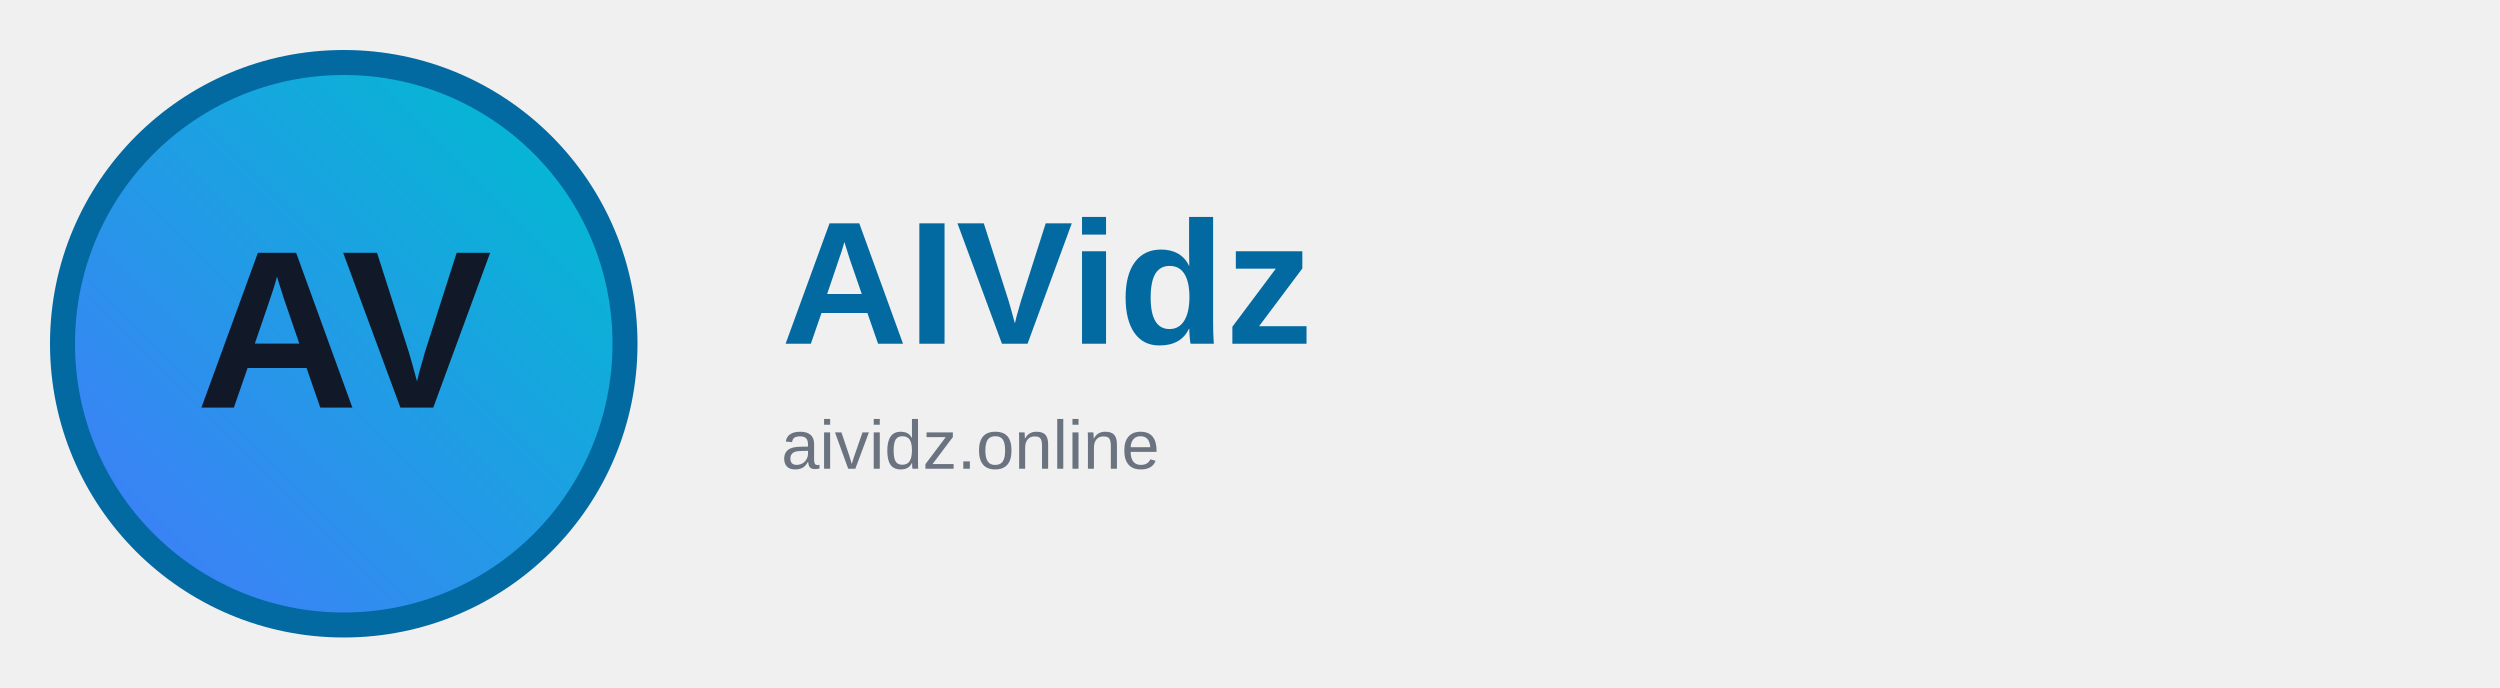
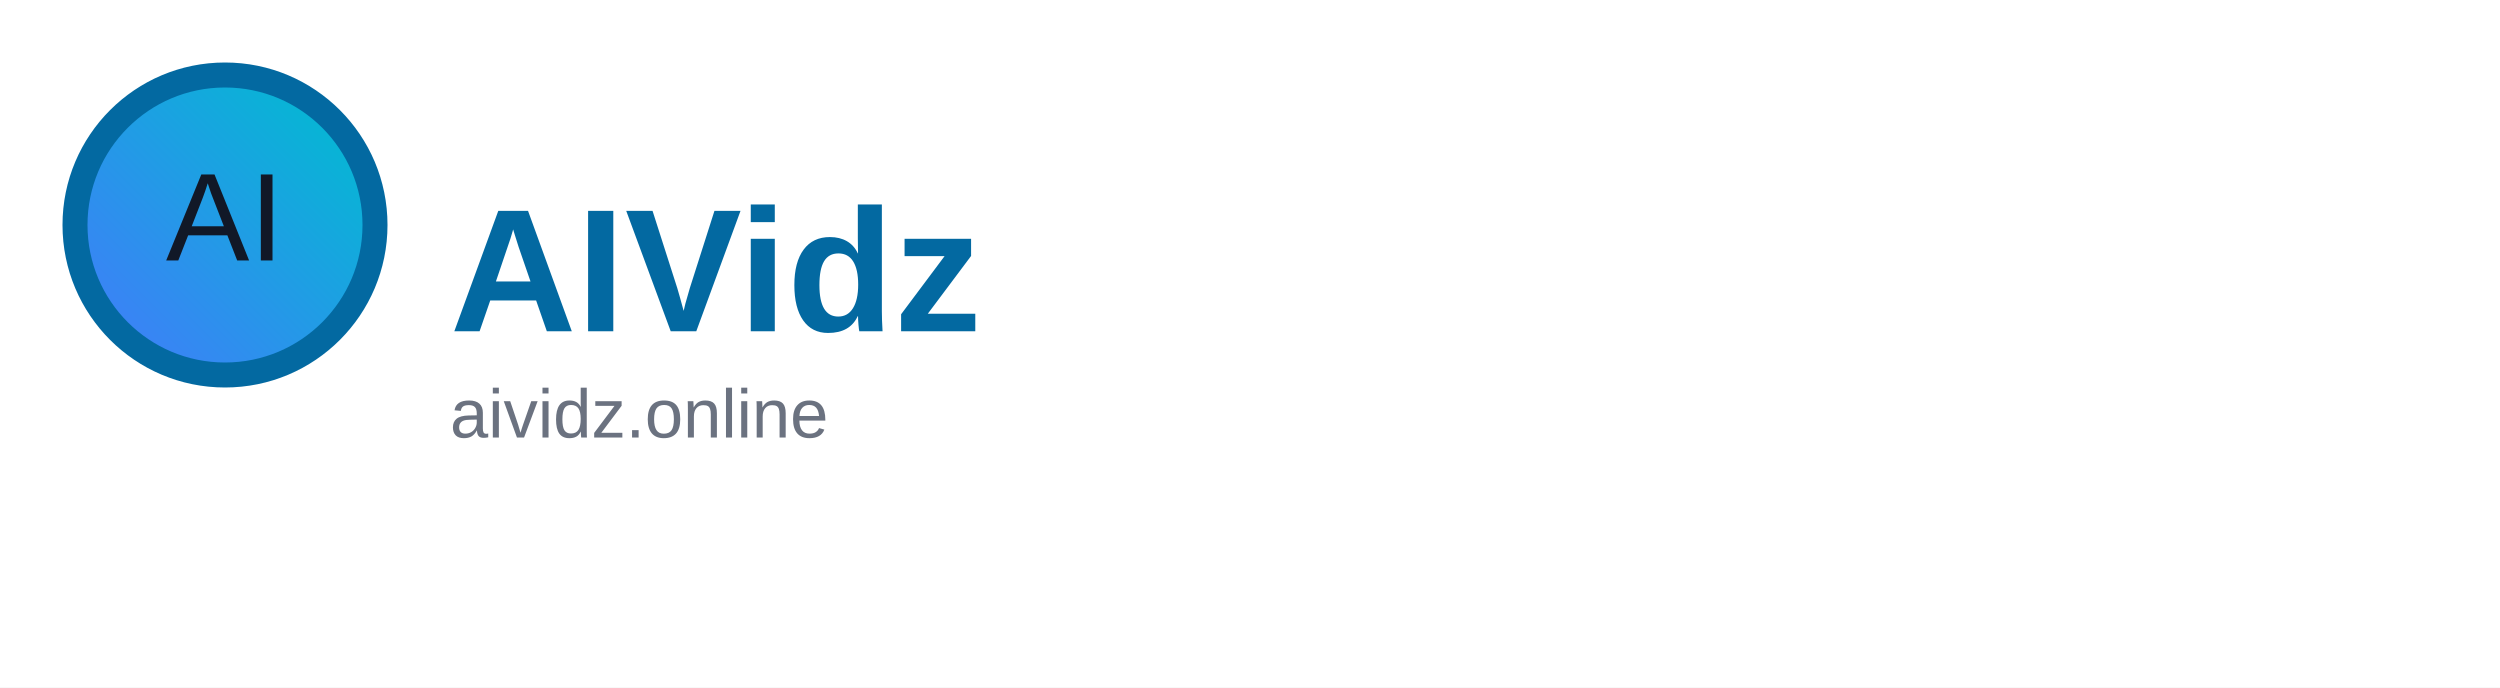
<svg xmlns="http://www.w3.org/2000/svg" width="800" height="220" viewBox="0 0 800 220">
-   <defs>
-     <linearGradient id="badgeGrad" x1="0.854" y1="0.146" x2="0.146" y2="0.854">
-       <stop offset="0%" stop-color="#06B6D4" />
-       <stop offset="100%" stop-color="#3B82F6" />
-     </linearGradient>
-   </defs>
-   <circle cx="110" cy="110" r="90" fill="url(#badgeGrad)" stroke="#0369A1" stroke-width="8" />
-   <text x="110" y="110" text-anchor="middle" dominant-baseline="middle" font-family="Arial, Helvetica, sans-serif" font-size="72" font-weight="bold" fill="#111827">AV</text>
-   <text x="250" y="110" font-family="Arial, Helvetica, sans-serif" font-size="56" font-weight="bold" fill="#0369A1">AIVidz</text>
-   <text x="250" y="150" font-family="Arial, Helvetica, sans-serif" font-size="22" fill="#6B7280">aividz.online</text>
+   <rect width="100%" height="100%" fill="white" />
+   <g transform="translate(24,24)">
+     <defs>
+       <linearGradient id="badgeGrad" x1="0.854" y1="0.146" x2="0.146" y2="0.854">
+         <stop offset="0%" stop-color="#06B6D4" />
+         <stop offset="100%" stop-color="#3B82F6" />
+       </linearGradient>
+     </defs>
+     <circle cx="48" cy="48" r="48" fill="url(#badgeGrad)" stroke="#0369A1" stroke-width="8" />
+     <text x="48" y="48" font-family="Arial, Helvetica, sans-serif" font-size="40" text-anchor="middle" dominant-baseline="middle" fill="#111827">AI</text>
+     <text x="120" y="82" font-family="Arial, Helvetica, sans-serif" font-size="56" font-weight="700" fill="#0369A1">AIVidz</text>
+     <text x="120" y="116" font-family="Arial, Helvetica, sans-serif" font-size="22" fill="#6B7280">aividz.online</text>
+   </g>
</svg>
